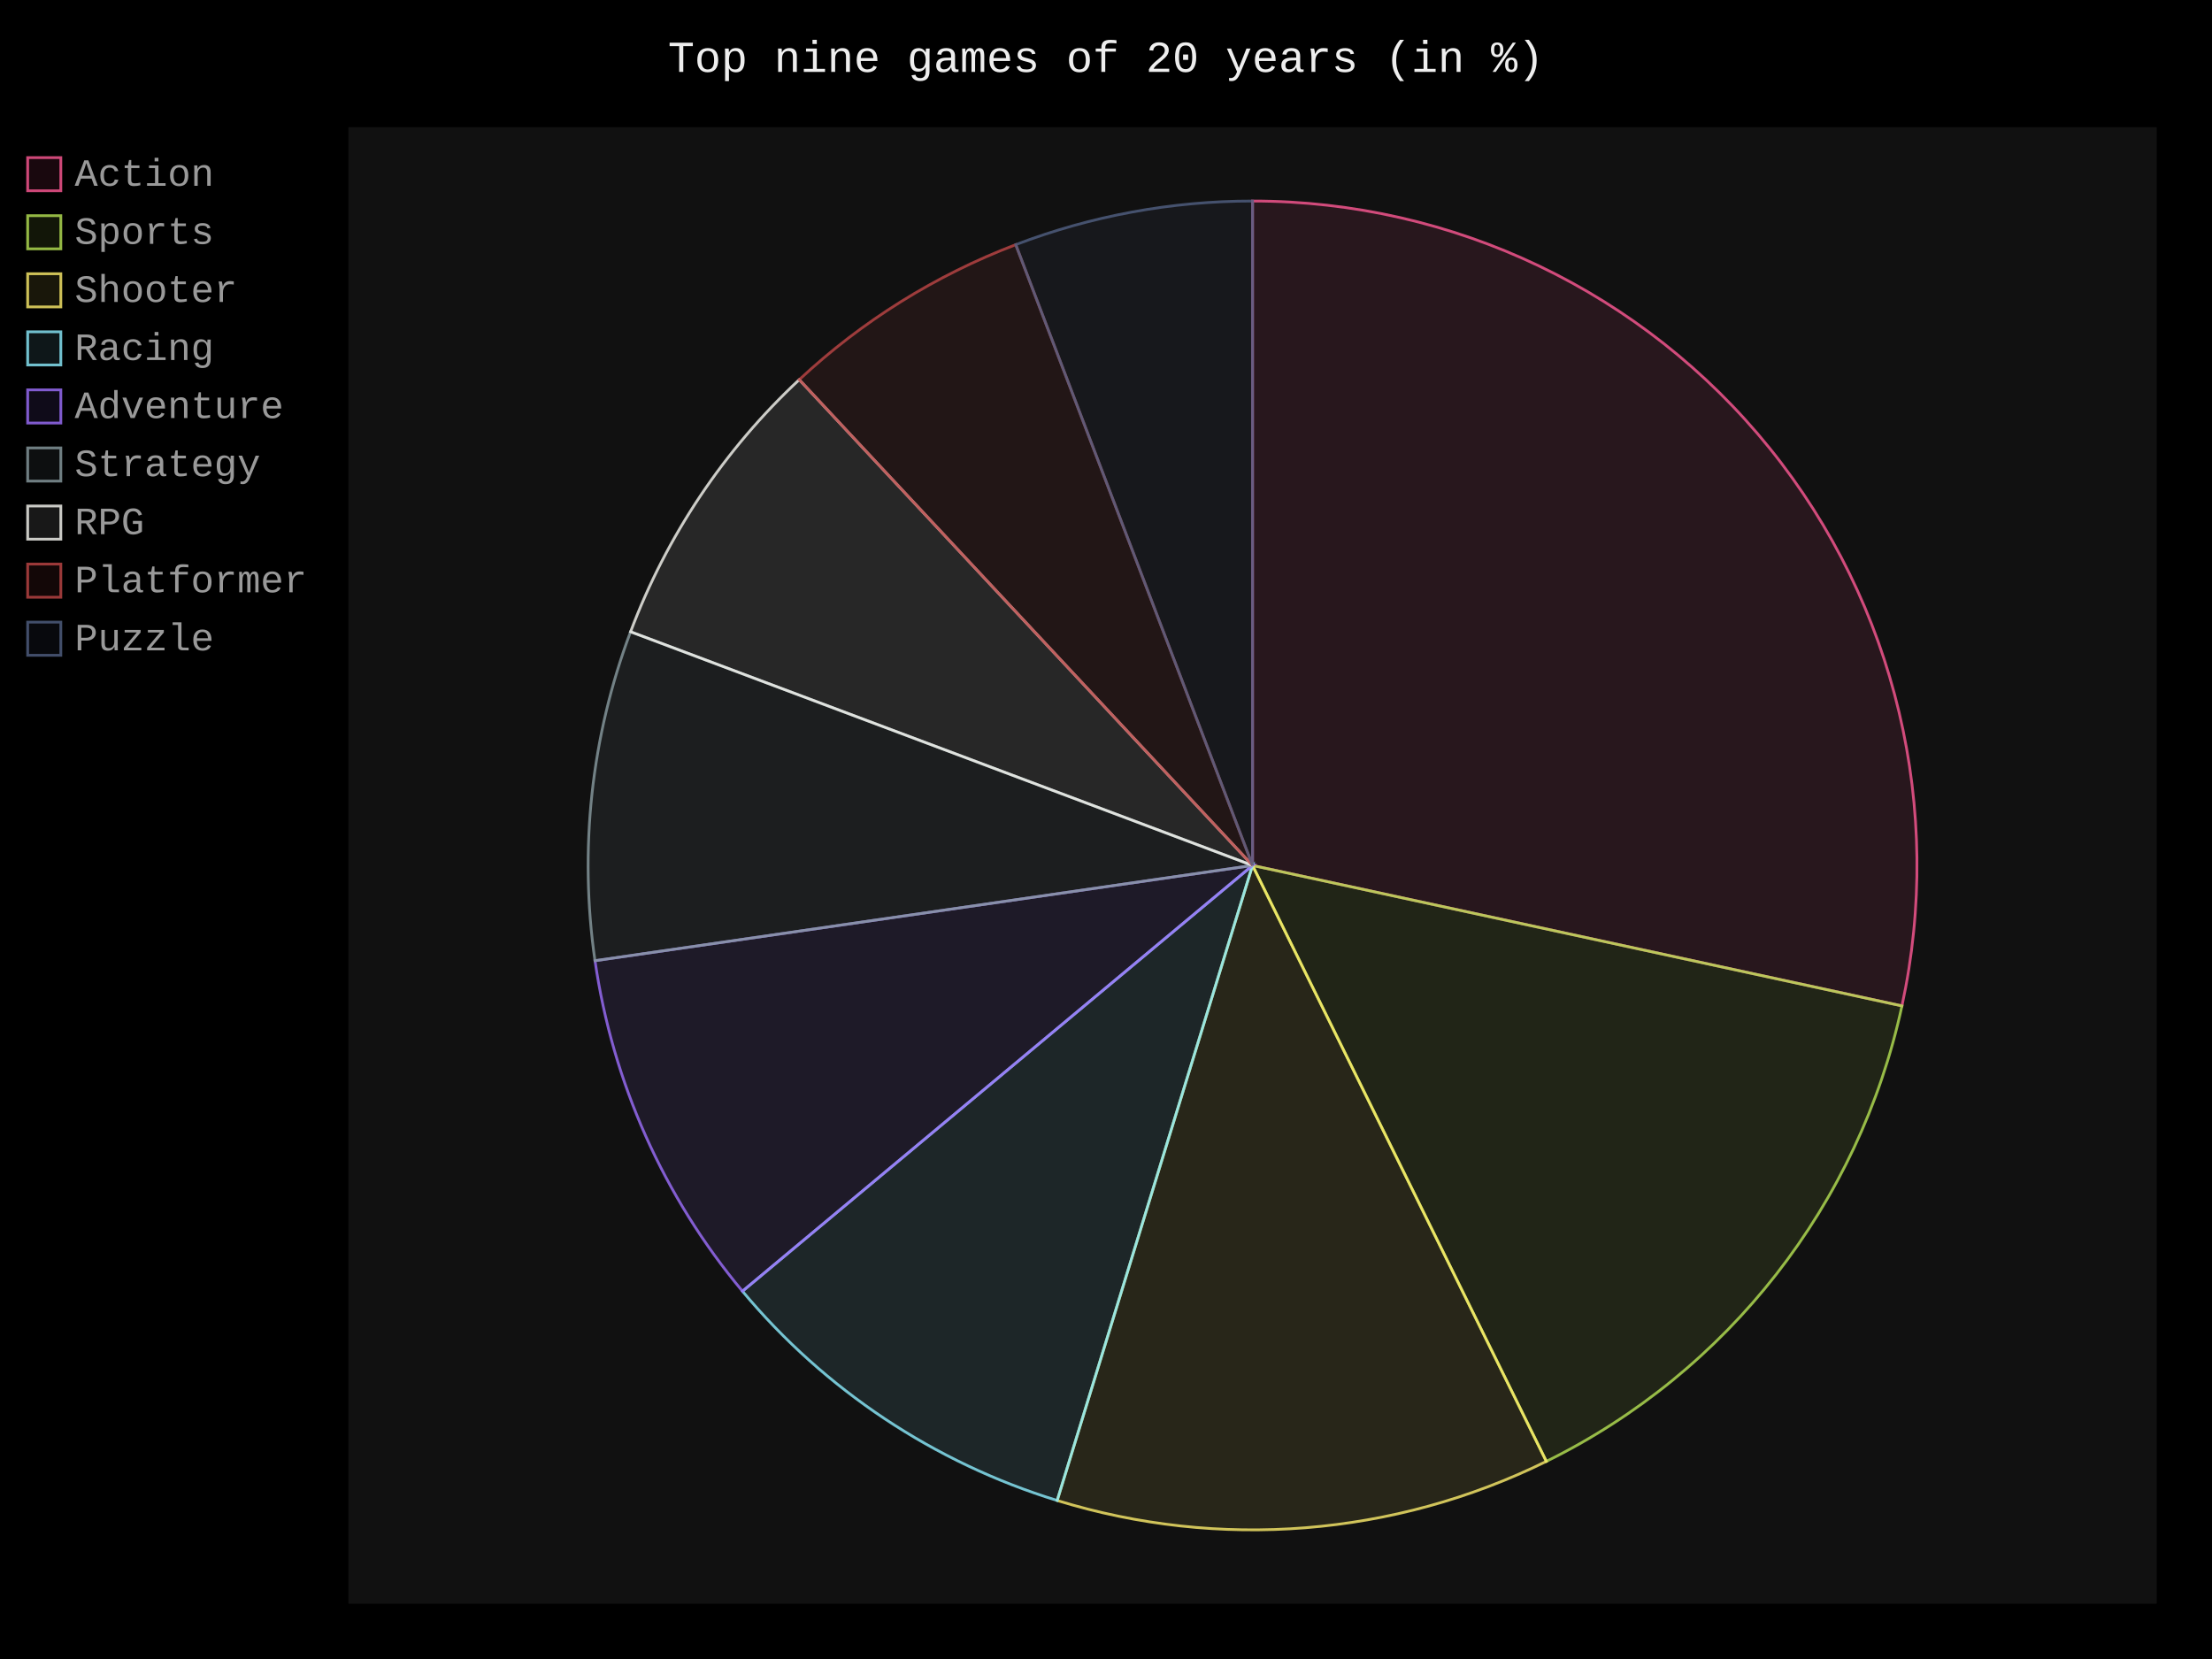
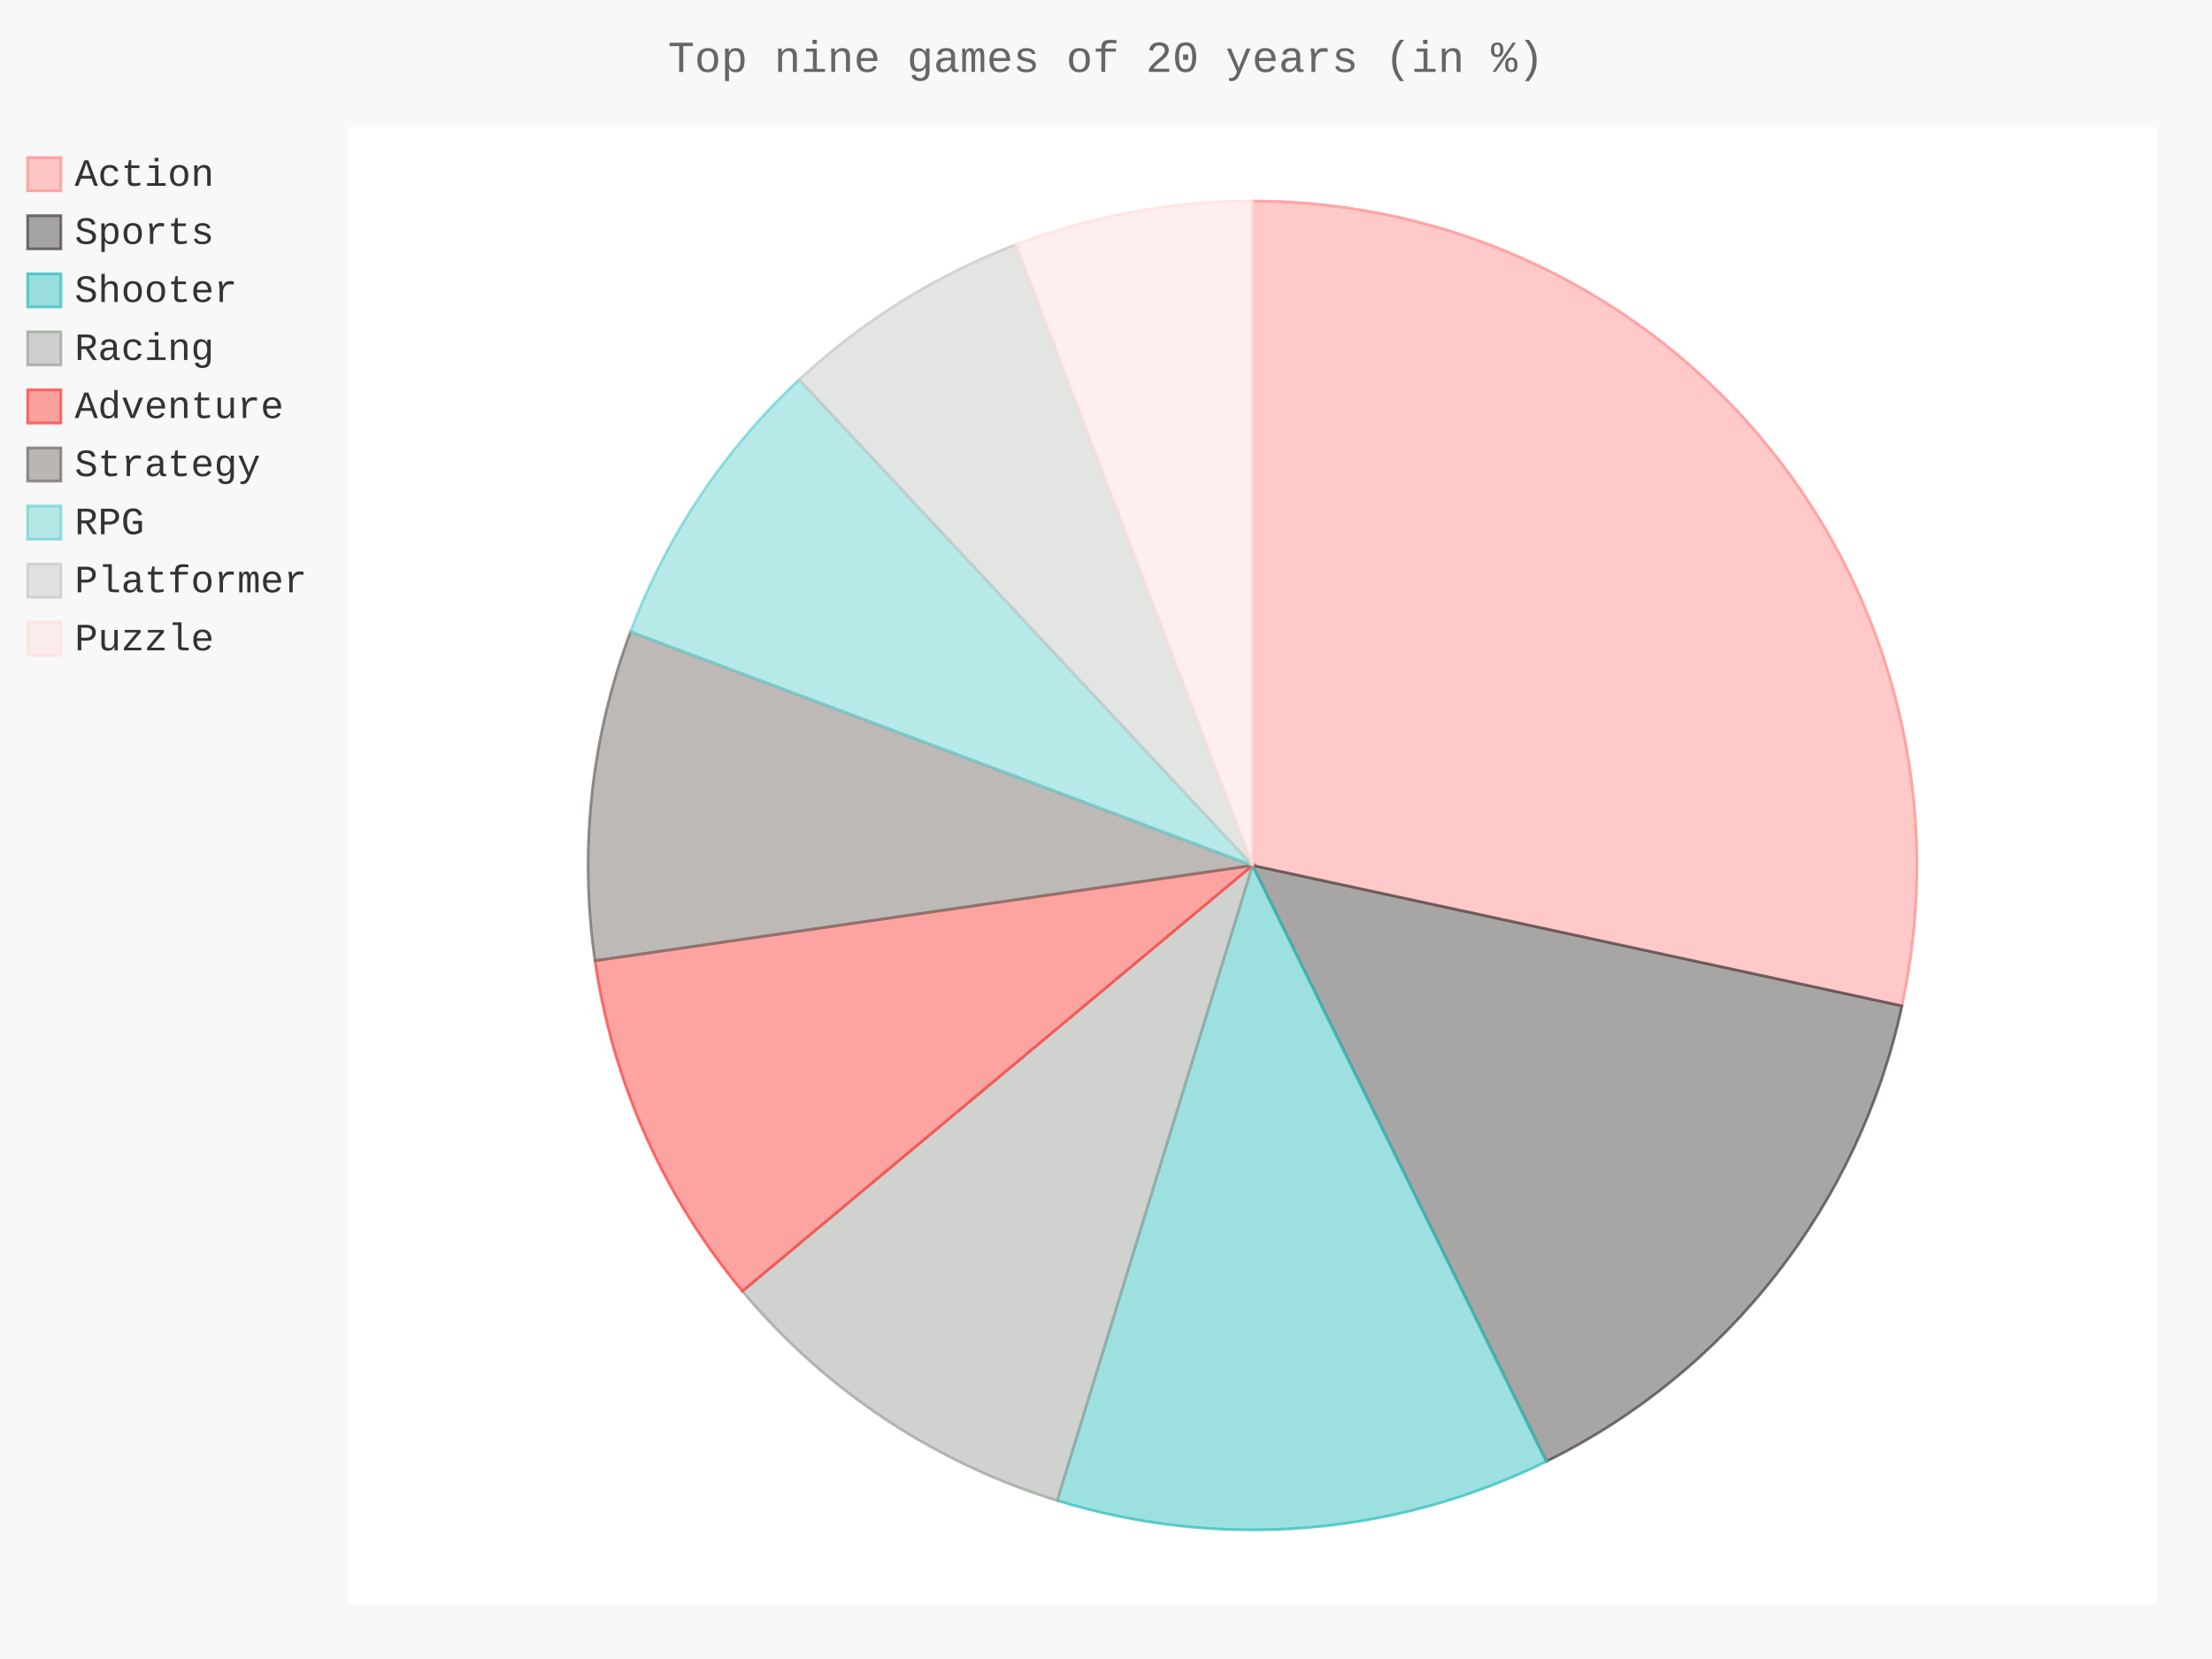
- <svg xmlns="http://www.w3.org/2000/svg" class="pygal-chart" id="chart-43815c37-cc4e-4770-9b49-f339a9f22002" viewBox="0 0 800 600">
+ <svg xmlns="http://www.w3.org/2000/svg" class="pygal-chart" id="chart-31d9e19b-b65d-48ad-9291-8ea3daff27b8" viewBox="0 0 800 600">
  <defs>
-     <style type="text/css">#chart-43815c37-cc4e-4770-9b49-f339a9f22002{-webkit-user-select:none;-webkit-font-smoothing:antialiased;font-family:Consolas,"Liberation Mono",Menlo,Courier,monospace}#chart-43815c37-cc4e-4770-9b49-f339a9f22002 .title{font-family:Consolas,"Liberation Mono",Menlo,Courier,monospace;font-size:16px}#chart-43815c37-cc4e-4770-9b49-f339a9f22002 .legends .legend text{font-family:Consolas,"Liberation Mono",Menlo,Courier,monospace;font-size:14px}#chart-43815c37-cc4e-4770-9b49-f339a9f22002 .axis text{font-family:Consolas,"Liberation Mono",Menlo,Courier,monospace;font-size:10px}#chart-43815c37-cc4e-4770-9b49-f339a9f22002 .axis text.major{font-family:Consolas,"Liberation Mono",Menlo,Courier,monospace;font-size:10px}#chart-43815c37-cc4e-4770-9b49-f339a9f22002 .text-overlay text.value{font-family:Consolas,"Liberation Mono",Menlo,Courier,monospace;font-size:16px}#chart-43815c37-cc4e-4770-9b49-f339a9f22002 .text-overlay text.label{font-family:Consolas,"Liberation Mono",Menlo,Courier,monospace;font-size:10px}#chart-43815c37-cc4e-4770-9b49-f339a9f22002 .tooltip{font-family:Consolas,"Liberation Mono",Menlo,Courier,monospace;font-size:14px}#chart-43815c37-cc4e-4770-9b49-f339a9f22002 text.no_data{font-family:Consolas,"Liberation Mono",Menlo,Courier,monospace;font-size:64px}
- #chart-43815c37-cc4e-4770-9b49-f339a9f22002{background-color:black}#chart-43815c37-cc4e-4770-9b49-f339a9f22002 path,#chart-43815c37-cc4e-4770-9b49-f339a9f22002 line,#chart-43815c37-cc4e-4770-9b49-f339a9f22002 rect,#chart-43815c37-cc4e-4770-9b49-f339a9f22002 circle{-webkit-transition:1s ease-out;-moz-transition:1s ease-out;transition:1s ease-out}#chart-43815c37-cc4e-4770-9b49-f339a9f22002 .graph &gt; .background{fill:black}#chart-43815c37-cc4e-4770-9b49-f339a9f22002 .plot &gt; .background{fill:#111}#chart-43815c37-cc4e-4770-9b49-f339a9f22002 .graph{fill:#999}#chart-43815c37-cc4e-4770-9b49-f339a9f22002 text.no_data{fill:#eee}#chart-43815c37-cc4e-4770-9b49-f339a9f22002 .title{fill:#eee}#chart-43815c37-cc4e-4770-9b49-f339a9f22002 .legends .legend text{fill:#999}#chart-43815c37-cc4e-4770-9b49-f339a9f22002 .legends .legend:hover text{fill:#eee}#chart-43815c37-cc4e-4770-9b49-f339a9f22002 .axis .line{stroke:#eee}#chart-43815c37-cc4e-4770-9b49-f339a9f22002 .axis .guide.line{stroke:#555}#chart-43815c37-cc4e-4770-9b49-f339a9f22002 .axis .major.line{stroke:#999}#chart-43815c37-cc4e-4770-9b49-f339a9f22002 .axis text.major{fill:#eee}#chart-43815c37-cc4e-4770-9b49-f339a9f22002 .axis.y .guides:hover .guide.line,#chart-43815c37-cc4e-4770-9b49-f339a9f22002 .line-graph .axis.x .guides:hover .guide.line,#chart-43815c37-cc4e-4770-9b49-f339a9f22002 .stackedline-graph .axis.x .guides:hover .guide.line,#chart-43815c37-cc4e-4770-9b49-f339a9f22002 .xy-graph .axis.x .guides:hover .guide.line{stroke:#eee}#chart-43815c37-cc4e-4770-9b49-f339a9f22002 .axis .guides:hover text{fill:#eee}#chart-43815c37-cc4e-4770-9b49-f339a9f22002 .reactive{fill-opacity:.1;stroke-opacity:.8}#chart-43815c37-cc4e-4770-9b49-f339a9f22002 .ci{stroke:#999}#chart-43815c37-cc4e-4770-9b49-f339a9f22002 .reactive.active,#chart-43815c37-cc4e-4770-9b49-f339a9f22002 .active .reactive{fill-opacity:.75;stroke-opacity:.9;stroke-width:4}#chart-43815c37-cc4e-4770-9b49-f339a9f22002 .ci .reactive.active{stroke-width:1.5}#chart-43815c37-cc4e-4770-9b49-f339a9f22002 .series text{fill:#eee}#chart-43815c37-cc4e-4770-9b49-f339a9f22002 .tooltip rect{fill:#111;stroke:#eee;-webkit-transition:opacity 1s ease-out;-moz-transition:opacity 1s ease-out;transition:opacity 1s ease-out}#chart-43815c37-cc4e-4770-9b49-f339a9f22002 .tooltip .label{fill:#999}#chart-43815c37-cc4e-4770-9b49-f339a9f22002 .tooltip .label{fill:#999}#chart-43815c37-cc4e-4770-9b49-f339a9f22002 .tooltip .legend{font-size:.8em;fill:#555}#chart-43815c37-cc4e-4770-9b49-f339a9f22002 .tooltip .x_label{font-size:.6em;fill:#eee}#chart-43815c37-cc4e-4770-9b49-f339a9f22002 .tooltip .xlink{font-size:.5em;text-decoration:underline}#chart-43815c37-cc4e-4770-9b49-f339a9f22002 .tooltip .value{font-size:1.5em}#chart-43815c37-cc4e-4770-9b49-f339a9f22002 .bound{font-size:.5em}#chart-43815c37-cc4e-4770-9b49-f339a9f22002 .max-value{font-size:.75em;fill:#555}#chart-43815c37-cc4e-4770-9b49-f339a9f22002 .map-element{fill:#111;stroke:#555 !important}#chart-43815c37-cc4e-4770-9b49-f339a9f22002 .map-element .reactive{fill-opacity:inherit;stroke-opacity:inherit}#chart-43815c37-cc4e-4770-9b49-f339a9f22002 .color-0,#chart-43815c37-cc4e-4770-9b49-f339a9f22002 .color-0 a:visited{stroke:#ff5995;fill:#ff5995}#chart-43815c37-cc4e-4770-9b49-f339a9f22002 .color-1,#chart-43815c37-cc4e-4770-9b49-f339a9f22002 .color-1 a:visited{stroke:#b6e354;fill:#b6e354}#chart-43815c37-cc4e-4770-9b49-f339a9f22002 .color-2,#chart-43815c37-cc4e-4770-9b49-f339a9f22002 .color-2 a:visited{stroke:#feed6c;fill:#feed6c}#chart-43815c37-cc4e-4770-9b49-f339a9f22002 .color-3,#chart-43815c37-cc4e-4770-9b49-f339a9f22002 .color-3 a:visited{stroke:#8cedff;fill:#8cedff}#chart-43815c37-cc4e-4770-9b49-f339a9f22002 .color-4,#chart-43815c37-cc4e-4770-9b49-f339a9f22002 .color-4 a:visited{stroke:#9e6ffe;fill:#9e6ffe}#chart-43815c37-cc4e-4770-9b49-f339a9f22002 .color-5,#chart-43815c37-cc4e-4770-9b49-f339a9f22002 .color-5 a:visited{stroke:#899ca1;fill:#899ca1}#chart-43815c37-cc4e-4770-9b49-f339a9f22002 .color-6,#chart-43815c37-cc4e-4770-9b49-f339a9f22002 .color-6 a:visited{stroke:#f8f8f2;fill:#f8f8f2}#chart-43815c37-cc4e-4770-9b49-f339a9f22002 .color-7,#chart-43815c37-cc4e-4770-9b49-f339a9f22002 .color-7 a:visited{stroke:#bf4646;fill:#bf4646}#chart-43815c37-cc4e-4770-9b49-f339a9f22002 .color-8,#chart-43815c37-cc4e-4770-9b49-f339a9f22002 .color-8 a:visited{stroke:#516083;fill:#516083}#chart-43815c37-cc4e-4770-9b49-f339a9f22002 .text-overlay .color-0 text{fill:black}#chart-43815c37-cc4e-4770-9b49-f339a9f22002 .text-overlay .color-1 text{fill:black}#chart-43815c37-cc4e-4770-9b49-f339a9f22002 .text-overlay .color-2 text{fill:black}#chart-43815c37-cc4e-4770-9b49-f339a9f22002 .text-overlay .color-3 text{fill:black}#chart-43815c37-cc4e-4770-9b49-f339a9f22002 .text-overlay .color-4 text{fill:black}#chart-43815c37-cc4e-4770-9b49-f339a9f22002 .text-overlay .color-5 text{fill:black}#chart-43815c37-cc4e-4770-9b49-f339a9f22002 .text-overlay .color-6 text{fill:black}#chart-43815c37-cc4e-4770-9b49-f339a9f22002 .text-overlay .color-7 text{fill:black}#chart-43815c37-cc4e-4770-9b49-f339a9f22002 .text-overlay .color-8 text{fill:black}
- #chart-43815c37-cc4e-4770-9b49-f339a9f22002 text.no_data{text-anchor:middle}#chart-43815c37-cc4e-4770-9b49-f339a9f22002 .guide.line{fill:none}#chart-43815c37-cc4e-4770-9b49-f339a9f22002 .centered{text-anchor:middle}#chart-43815c37-cc4e-4770-9b49-f339a9f22002 .title{text-anchor:middle}#chart-43815c37-cc4e-4770-9b49-f339a9f22002 .legends .legend text{fill-opacity:1}#chart-43815c37-cc4e-4770-9b49-f339a9f22002 .axis.x text{text-anchor:middle}#chart-43815c37-cc4e-4770-9b49-f339a9f22002 .axis.x:not(.web) text[transform]{text-anchor:start}#chart-43815c37-cc4e-4770-9b49-f339a9f22002 .axis.x:not(.web) text[transform].backwards{text-anchor:end}#chart-43815c37-cc4e-4770-9b49-f339a9f22002 .axis.y text{text-anchor:end}#chart-43815c37-cc4e-4770-9b49-f339a9f22002 .axis.y text[transform].backwards{text-anchor:start}#chart-43815c37-cc4e-4770-9b49-f339a9f22002 .axis.y2 text{text-anchor:start}#chart-43815c37-cc4e-4770-9b49-f339a9f22002 .axis.y2 text[transform].backwards{text-anchor:end}#chart-43815c37-cc4e-4770-9b49-f339a9f22002 .axis .guide.line{stroke-dasharray:4,4}#chart-43815c37-cc4e-4770-9b49-f339a9f22002 .axis .major.guide.line{stroke-dasharray:6,6}#chart-43815c37-cc4e-4770-9b49-f339a9f22002 .horizontal .axis.y .guide.line,#chart-43815c37-cc4e-4770-9b49-f339a9f22002 .horizontal .axis.y2 .guide.line,#chart-43815c37-cc4e-4770-9b49-f339a9f22002 .vertical .axis.x .guide.line{opacity:0}#chart-43815c37-cc4e-4770-9b49-f339a9f22002 .horizontal .axis.always_show .guide.line,#chart-43815c37-cc4e-4770-9b49-f339a9f22002 .vertical .axis.always_show .guide.line{opacity:1 !important}#chart-43815c37-cc4e-4770-9b49-f339a9f22002 .axis.y .guides:hover .guide.line,#chart-43815c37-cc4e-4770-9b49-f339a9f22002 .axis.y2 .guides:hover .guide.line,#chart-43815c37-cc4e-4770-9b49-f339a9f22002 .axis.x .guides:hover .guide.line{opacity:1}#chart-43815c37-cc4e-4770-9b49-f339a9f22002 .axis .guides:hover text{opacity:1}#chart-43815c37-cc4e-4770-9b49-f339a9f22002 .nofill{fill:none}#chart-43815c37-cc4e-4770-9b49-f339a9f22002 .subtle-fill{fill-opacity:.2}#chart-43815c37-cc4e-4770-9b49-f339a9f22002 .dot{stroke-width:1px;fill-opacity:1}#chart-43815c37-cc4e-4770-9b49-f339a9f22002 .dot.active{stroke-width:5px}#chart-43815c37-cc4e-4770-9b49-f339a9f22002 .dot.negative{fill:transparent}#chart-43815c37-cc4e-4770-9b49-f339a9f22002 text,#chart-43815c37-cc4e-4770-9b49-f339a9f22002 tspan{stroke:none !important}#chart-43815c37-cc4e-4770-9b49-f339a9f22002 .series text.active{opacity:1}#chart-43815c37-cc4e-4770-9b49-f339a9f22002 .tooltip rect{fill-opacity:.95;stroke-width:.5}#chart-43815c37-cc4e-4770-9b49-f339a9f22002 .tooltip text{fill-opacity:1}#chart-43815c37-cc4e-4770-9b49-f339a9f22002 .showable{visibility:hidden}#chart-43815c37-cc4e-4770-9b49-f339a9f22002 .showable.shown{visibility:visible}#chart-43815c37-cc4e-4770-9b49-f339a9f22002 .gauge-background{fill:rgba(229,229,229,1);stroke:none}#chart-43815c37-cc4e-4770-9b49-f339a9f22002 .bg-lines{stroke:black;stroke-width:2px}</style>
+     <style type="text/css">#chart-31d9e19b-b65d-48ad-9291-8ea3daff27b8{-webkit-user-select:none;-webkit-font-smoothing:antialiased;font-family:Consolas,"Liberation Mono",Menlo,Courier,monospace}#chart-31d9e19b-b65d-48ad-9291-8ea3daff27b8 .title{font-family:Consolas,"Liberation Mono",Menlo,Courier,monospace;font-size:16px}#chart-31d9e19b-b65d-48ad-9291-8ea3daff27b8 .legends .legend text{font-family:Consolas,"Liberation Mono",Menlo,Courier,monospace;font-size:14px}#chart-31d9e19b-b65d-48ad-9291-8ea3daff27b8 .axis text{font-family:Consolas,"Liberation Mono",Menlo,Courier,monospace;font-size:10px}#chart-31d9e19b-b65d-48ad-9291-8ea3daff27b8 .axis text.major{font-family:Consolas,"Liberation Mono",Menlo,Courier,monospace;font-size:10px}#chart-31d9e19b-b65d-48ad-9291-8ea3daff27b8 .text-overlay text.value{font-family:Consolas,"Liberation Mono",Menlo,Courier,monospace;font-size:16px}#chart-31d9e19b-b65d-48ad-9291-8ea3daff27b8 .text-overlay text.label{font-family:Consolas,"Liberation Mono",Menlo,Courier,monospace;font-size:10px}#chart-31d9e19b-b65d-48ad-9291-8ea3daff27b8 .tooltip{font-family:Consolas,"Liberation Mono",Menlo,Courier,monospace;font-size:14px}#chart-31d9e19b-b65d-48ad-9291-8ea3daff27b8 text.no_data{font-family:Consolas,"Liberation Mono",Menlo,Courier,monospace;font-size:64px}
+ #chart-31d9e19b-b65d-48ad-9291-8ea3daff27b8{background-color:#f8f8f8}#chart-31d9e19b-b65d-48ad-9291-8ea3daff27b8 path,#chart-31d9e19b-b65d-48ad-9291-8ea3daff27b8 line,#chart-31d9e19b-b65d-48ad-9291-8ea3daff27b8 rect,#chart-31d9e19b-b65d-48ad-9291-8ea3daff27b8 circle{-webkit-transition:250ms ease-in;-moz-transition:250ms ease-in;transition:250ms ease-in}#chart-31d9e19b-b65d-48ad-9291-8ea3daff27b8 .graph &gt; .background{fill:#f8f8f8}#chart-31d9e19b-b65d-48ad-9291-8ea3daff27b8 .plot &gt; .background{fill:#ffffff}#chart-31d9e19b-b65d-48ad-9291-8ea3daff27b8 .graph{fill:#333}#chart-31d9e19b-b65d-48ad-9291-8ea3daff27b8 text.no_data{fill:#666}#chart-31d9e19b-b65d-48ad-9291-8ea3daff27b8 .title{fill:#666}#chart-31d9e19b-b65d-48ad-9291-8ea3daff27b8 .legends .legend text{fill:#333}#chart-31d9e19b-b65d-48ad-9291-8ea3daff27b8 .legends .legend:hover text{fill:#666}#chart-31d9e19b-b65d-48ad-9291-8ea3daff27b8 .axis .line{stroke:#666}#chart-31d9e19b-b65d-48ad-9291-8ea3daff27b8 .axis .guide.line{stroke:rgba(0,0,0,0.5)}#chart-31d9e19b-b65d-48ad-9291-8ea3daff27b8 .axis .major.line{stroke:#333}#chart-31d9e19b-b65d-48ad-9291-8ea3daff27b8 .axis text.major{fill:#666}#chart-31d9e19b-b65d-48ad-9291-8ea3daff27b8 .axis.y .guides:hover .guide.line,#chart-31d9e19b-b65d-48ad-9291-8ea3daff27b8 .line-graph .axis.x .guides:hover .guide.line,#chart-31d9e19b-b65d-48ad-9291-8ea3daff27b8 .stackedline-graph .axis.x .guides:hover .guide.line,#chart-31d9e19b-b65d-48ad-9291-8ea3daff27b8 .xy-graph .axis.x .guides:hover .guide.line{stroke:#666}#chart-31d9e19b-b65d-48ad-9291-8ea3daff27b8 .axis .guides:hover text{fill:#666}#chart-31d9e19b-b65d-48ad-9291-8ea3daff27b8 .reactive{fill-opacity:.5;stroke-opacity:.8}#chart-31d9e19b-b65d-48ad-9291-8ea3daff27b8 .ci{stroke:#333}#chart-31d9e19b-b65d-48ad-9291-8ea3daff27b8 .reactive.active,#chart-31d9e19b-b65d-48ad-9291-8ea3daff27b8 .active .reactive{fill-opacity:.9;stroke-opacity:.9;stroke-width:4}#chart-31d9e19b-b65d-48ad-9291-8ea3daff27b8 .ci .reactive.active{stroke-width:1.5}#chart-31d9e19b-b65d-48ad-9291-8ea3daff27b8 .series text{fill:#666}#chart-31d9e19b-b65d-48ad-9291-8ea3daff27b8 .tooltip rect{fill:#ffffff;stroke:#666;-webkit-transition:opacity 250ms ease-in;-moz-transition:opacity 250ms ease-in;transition:opacity 250ms ease-in}#chart-31d9e19b-b65d-48ad-9291-8ea3daff27b8 .tooltip .label{fill:#333}#chart-31d9e19b-b65d-48ad-9291-8ea3daff27b8 .tooltip .label{fill:#333}#chart-31d9e19b-b65d-48ad-9291-8ea3daff27b8 .tooltip .legend{font-size:.8em;fill:rgba(0,0,0,0.5)}#chart-31d9e19b-b65d-48ad-9291-8ea3daff27b8 .tooltip .x_label{font-size:.6em;fill:#666}#chart-31d9e19b-b65d-48ad-9291-8ea3daff27b8 .tooltip .xlink{font-size:.5em;text-decoration:underline}#chart-31d9e19b-b65d-48ad-9291-8ea3daff27b8 .tooltip .value{font-size:1.5em}#chart-31d9e19b-b65d-48ad-9291-8ea3daff27b8 .bound{font-size:.5em}#chart-31d9e19b-b65d-48ad-9291-8ea3daff27b8 .max-value{font-size:.75em;fill:rgba(0,0,0,0.5)}#chart-31d9e19b-b65d-48ad-9291-8ea3daff27b8 .map-element{fill:#ffffff;stroke:rgba(0,0,0,0.5) !important}#chart-31d9e19b-b65d-48ad-9291-8ea3daff27b8 .map-element .reactive{fill-opacity:inherit;stroke-opacity:inherit}#chart-31d9e19b-b65d-48ad-9291-8ea3daff27b8 .color-0,#chart-31d9e19b-b65d-48ad-9291-8ea3daff27b8 .color-0 a:visited{stroke:#fe9592;fill:#fe9592}#chart-31d9e19b-b65d-48ad-9291-8ea3daff27b8 .color-1,#chart-31d9e19b-b65d-48ad-9291-8ea3daff27b8 .color-1 a:visited{stroke:#534f4c;fill:#534f4c}#chart-31d9e19b-b65d-48ad-9291-8ea3daff27b8 .color-2,#chart-31d9e19b-b65d-48ad-9291-8ea3daff27b8 .color-2 a:visited{stroke:#3ac2c0;fill:#3ac2c0}#chart-31d9e19b-b65d-48ad-9291-8ea3daff27b8 .color-3,#chart-31d9e19b-b65d-48ad-9291-8ea3daff27b8 .color-3 a:visited{stroke:#a2a7a1;fill:#a2a7a1}#chart-31d9e19b-b65d-48ad-9291-8ea3daff27b8 .color-4,#chart-31d9e19b-b65d-48ad-9291-8ea3daff27b8 .color-4 a:visited{stroke:#fd4b46;fill:#fd4b46}#chart-31d9e19b-b65d-48ad-9291-8ea3daff27b8 .color-5,#chart-31d9e19b-b65d-48ad-9291-8ea3daff27b8 .color-5 a:visited{stroke:#7b7571;fill:#7b7571}#chart-31d9e19b-b65d-48ad-9291-8ea3daff27b8 .color-6,#chart-31d9e19b-b65d-48ad-9291-8ea3daff27b8 .color-6 a:visited{stroke:#73d5d4;fill:#73d5d4}#chart-31d9e19b-b65d-48ad-9291-8ea3daff27b8 .color-7,#chart-31d9e19b-b65d-48ad-9291-8ea3daff27b8 .color-7 a:visited{stroke:#c9ccc9;fill:#c9ccc9}#chart-31d9e19b-b65d-48ad-9291-8ea3daff27b8 .color-8,#chart-31d9e19b-b65d-48ad-9291-8ea3daff27b8 .color-8 a:visited{stroke:#ffdfde;fill:#ffdfde}#chart-31d9e19b-b65d-48ad-9291-8ea3daff27b8 .text-overlay .color-0 text{fill:black}#chart-31d9e19b-b65d-48ad-9291-8ea3daff27b8 .text-overlay .color-1 text{fill:black}#chart-31d9e19b-b65d-48ad-9291-8ea3daff27b8 .text-overlay .color-2 text{fill:black}#chart-31d9e19b-b65d-48ad-9291-8ea3daff27b8 .text-overlay .color-3 text{fill:black}#chart-31d9e19b-b65d-48ad-9291-8ea3daff27b8 .text-overlay .color-4 text{fill:black}#chart-31d9e19b-b65d-48ad-9291-8ea3daff27b8 .text-overlay .color-5 text{fill:black}#chart-31d9e19b-b65d-48ad-9291-8ea3daff27b8 .text-overlay .color-6 text{fill:black}#chart-31d9e19b-b65d-48ad-9291-8ea3daff27b8 .text-overlay .color-7 text{fill:black}#chart-31d9e19b-b65d-48ad-9291-8ea3daff27b8 .text-overlay .color-8 text{fill:black}
+ #chart-31d9e19b-b65d-48ad-9291-8ea3daff27b8 text.no_data{text-anchor:middle}#chart-31d9e19b-b65d-48ad-9291-8ea3daff27b8 .guide.line{fill:none}#chart-31d9e19b-b65d-48ad-9291-8ea3daff27b8 .centered{text-anchor:middle}#chart-31d9e19b-b65d-48ad-9291-8ea3daff27b8 .title{text-anchor:middle}#chart-31d9e19b-b65d-48ad-9291-8ea3daff27b8 .legends .legend text{fill-opacity:1}#chart-31d9e19b-b65d-48ad-9291-8ea3daff27b8 .axis.x text{text-anchor:middle}#chart-31d9e19b-b65d-48ad-9291-8ea3daff27b8 .axis.x:not(.web) text[transform]{text-anchor:start}#chart-31d9e19b-b65d-48ad-9291-8ea3daff27b8 .axis.x:not(.web) text[transform].backwards{text-anchor:end}#chart-31d9e19b-b65d-48ad-9291-8ea3daff27b8 .axis.y text{text-anchor:end}#chart-31d9e19b-b65d-48ad-9291-8ea3daff27b8 .axis.y text[transform].backwards{text-anchor:start}#chart-31d9e19b-b65d-48ad-9291-8ea3daff27b8 .axis.y2 text{text-anchor:start}#chart-31d9e19b-b65d-48ad-9291-8ea3daff27b8 .axis.y2 text[transform].backwards{text-anchor:end}#chart-31d9e19b-b65d-48ad-9291-8ea3daff27b8 .axis .guide.line{stroke-dasharray:4,4}#chart-31d9e19b-b65d-48ad-9291-8ea3daff27b8 .axis .major.guide.line{stroke-dasharray:6,6}#chart-31d9e19b-b65d-48ad-9291-8ea3daff27b8 .horizontal .axis.y .guide.line,#chart-31d9e19b-b65d-48ad-9291-8ea3daff27b8 .horizontal .axis.y2 .guide.line,#chart-31d9e19b-b65d-48ad-9291-8ea3daff27b8 .vertical .axis.x .guide.line{opacity:0}#chart-31d9e19b-b65d-48ad-9291-8ea3daff27b8 .horizontal .axis.always_show .guide.line,#chart-31d9e19b-b65d-48ad-9291-8ea3daff27b8 .vertical .axis.always_show .guide.line{opacity:1 !important}#chart-31d9e19b-b65d-48ad-9291-8ea3daff27b8 .axis.y .guides:hover .guide.line,#chart-31d9e19b-b65d-48ad-9291-8ea3daff27b8 .axis.y2 .guides:hover .guide.line,#chart-31d9e19b-b65d-48ad-9291-8ea3daff27b8 .axis.x .guides:hover .guide.line{opacity:1}#chart-31d9e19b-b65d-48ad-9291-8ea3daff27b8 .axis .guides:hover text{opacity:1}#chart-31d9e19b-b65d-48ad-9291-8ea3daff27b8 .nofill{fill:none}#chart-31d9e19b-b65d-48ad-9291-8ea3daff27b8 .subtle-fill{fill-opacity:.2}#chart-31d9e19b-b65d-48ad-9291-8ea3daff27b8 .dot{stroke-width:1px;fill-opacity:1}#chart-31d9e19b-b65d-48ad-9291-8ea3daff27b8 .dot.active{stroke-width:5px}#chart-31d9e19b-b65d-48ad-9291-8ea3daff27b8 .dot.negative{fill:transparent}#chart-31d9e19b-b65d-48ad-9291-8ea3daff27b8 text,#chart-31d9e19b-b65d-48ad-9291-8ea3daff27b8 tspan{stroke:none !important}#chart-31d9e19b-b65d-48ad-9291-8ea3daff27b8 .series text.active{opacity:1}#chart-31d9e19b-b65d-48ad-9291-8ea3daff27b8 .tooltip rect{fill-opacity:.95;stroke-width:.5}#chart-31d9e19b-b65d-48ad-9291-8ea3daff27b8 .tooltip text{fill-opacity:1}#chart-31d9e19b-b65d-48ad-9291-8ea3daff27b8 .showable{visibility:hidden}#chart-31d9e19b-b65d-48ad-9291-8ea3daff27b8 .showable.shown{visibility:visible}#chart-31d9e19b-b65d-48ad-9291-8ea3daff27b8 .gauge-background{fill:rgba(229,229,229,1);stroke:none}#chart-31d9e19b-b65d-48ad-9291-8ea3daff27b8 .bg-lines{stroke:#f8f8f8;stroke-width:2px}</style>
  </defs>
  <g class="graph pie-graph vertical">
    <rect class="background" height="600" width="800" x="0" y="0" />
    <g class="plot" transform="translate(126, 46)">
      <rect class="background" height="534" width="654.0" x="0" y="0" />
      <g class="series serie-0 color-0">
        <g class="slices">
          <g class="slice">
            <path class="slice reactive tooltip-trigger" d="M327 26.7 A240.3 240.3 0 0 1 561.869 317.798 L327 267 A0 0 0 0 0 327 267 z" />
          </g>
        </g>
      </g>
      <g class="series serie-1 color-1">
        <g class="slices">
          <g class="slice">
            <path class="slice reactive tooltip-trigger" d="M561.869 317.798 A240.3 240.3 0 0 1 433.259 482.53 L327 267 A0 0 0 0 0 327 267 z" />
          </g>
        </g>
      </g>
      <g class="series serie-2 color-2">
        <g class="slices">
          <g class="slice">
            <path class="slice reactive tooltip-trigger" d="M433.259 482.53 A240.3 240.3 0 0 1 256.342 496.677 L327 267 A0 0 0 0 0 327 267 z" />
          </g>
        </g>
      </g>
      <g class="series serie-3 color-3">
        <g class="slices">
          <g class="slice">
            <path class="slice reactive tooltip-trigger" d="M256.342 496.677 A240.3 240.3 0 0 1 142.521 420.986 L327 267 A0 0 0 0 0 327 267 z" />
          </g>
        </g>
      </g>
      <g class="series serie-4 color-4">
        <g class="slices">
          <g class="slice">
            <path class="slice reactive tooltip-trigger" d="M142.521 420.986 A240.3 240.3 0 0 1 89.183 301.456 L327 267 A0 0 0 0 0 327 267 z" />
          </g>
        </g>
      </g>
      <g class="series serie-5 color-5">
        <g class="slices">
          <g class="slice">
            <path class="slice reactive tooltip-trigger" d="M89.183 301.456 A240.3 240.3 0 0 1 102.053 182.484 L327 267 A0 0 0 0 0 327 267 z" />
          </g>
        </g>
      </g>
      <g class="series serie-6 color-6">
        <g class="slices">
          <g class="slice">
            <path class="slice reactive tooltip-trigger" d="M102.053 182.484 A240.3 240.3 0 0 1 163.054 91.313 L327 267 A0 0 0 0 0 327 267 z" />
          </g>
        </g>
      </g>
      <g class="series serie-7 color-7">
        <g class="slices">
          <g class="slice">
            <path class="slice reactive tooltip-trigger" d="M163.054 91.313 A240.3 240.3 0 0 1 241.354 42.481 L327 267 A0 0 0 0 0 327 267 z" />
          </g>
        </g>
      </g>
      <g class="series serie-8 color-8">
        <g class="slices">
          <g class="slice">
            <path class="slice reactive tooltip-trigger" d="M241.354 42.481 A240.3 240.3 0 0 1 327 26.7 L327 267 A0 0 0 0 0 327 267 z" />
          </g>
        </g>
      </g>
    </g>
    <g class="titles">
      <text class="title plot_title" x="400.0" y="26">Top nine games of 20 years (in %)</text>
    </g>
    <g class="plot overlay" transform="translate(126, 46)">
      <g class="series serie-0 color-0" />
      <g class="series serie-1 color-1" />
      <g class="series serie-2 color-2" />
      <g class="series serie-3 color-3" />
      <g class="series serie-4 color-4" />
      <g class="series serie-5 color-5" />
      <g class="series serie-6 color-6" />
      <g class="series serie-7 color-7" />
      <g class="series serie-8 color-8" />
    </g>
    <g class="plot text-overlay" transform="translate(126, 46)">
      <g class="series serie-0 color-0" />
      <g class="series serie-1 color-1" />
      <g class="series serie-2 color-2" />
      <g class="series serie-3 color-3" />
      <g class="series serie-4 color-4" />
      <g class="series serie-5 color-5" />
      <g class="series serie-6 color-6" />
      <g class="series serie-7 color-7" />
      <g class="series serie-8 color-8" />
    </g>
    <g class="plot tooltip-overlay" transform="translate(126, 46)">
      <g class="tooltip" style="opacity: 0" transform="translate(0 0)">
        <rect class="tooltip-box" height="0" rx="0" ry="0" width="0" />
        <g class="text" />
      </g>
    </g>
    <g class="legends" transform="translate(10, 56)">
      <g class="legend reactive activate-serie" id="activate-serie-0">
        <rect class="color-0 reactive" height="12" width="12" x="0.0" y="1.0" />
        <text x="17.0" y="11.2">Action</text>
      </g>
      <g class="legend reactive activate-serie" id="activate-serie-1">
        <rect class="color-1 reactive" height="12" width="12" x="0.0" y="22.0" />
        <text x="17.0" y="32.2">Sports</text>
      </g>
      <g class="legend reactive activate-serie" id="activate-serie-2">
        <rect class="color-2 reactive" height="12" width="12" x="0.0" y="43.0" />
        <text x="17.0" y="53.2">Shooter</text>
      </g>
      <g class="legend reactive activate-serie" id="activate-serie-3">
        <rect class="color-3 reactive" height="12" width="12" x="0.0" y="64.0" />
        <text x="17.0" y="74.2">Racing</text>
      </g>
      <g class="legend reactive activate-serie" id="activate-serie-4">
        <rect class="color-4 reactive" height="12" width="12" x="0.0" y="85.0" />
        <text x="17.0" y="95.2">Adventure</text>
      </g>
      <g class="legend reactive activate-serie" id="activate-serie-5">
        <rect class="color-5 reactive" height="12" width="12" x="0.0" y="106.0" />
        <text x="17.0" y="116.2">Strategy</text>
      </g>
      <g class="legend reactive activate-serie" id="activate-serie-6">
        <rect class="color-6 reactive" height="12" width="12" x="0.0" y="127.0" />
        <text x="17.0" y="137.2">RPG</text>
      </g>
      <g class="legend reactive activate-serie" id="activate-serie-7">
        <rect class="color-7 reactive" height="12" width="12" x="0.0" y="148.0" />
        <text x="17.0" y="158.2">Platformer</text>
      </g>
      <g class="legend reactive activate-serie" id="activate-serie-8">
        <rect class="color-8 reactive" height="12" width="12" x="0.0" y="169.0" />
        <text x="17.0" y="179.2">Puzzle</text>
      </g>
    </g>
    <g class="legends" transform="translate(790, 56)" />
  </g>
</svg>
